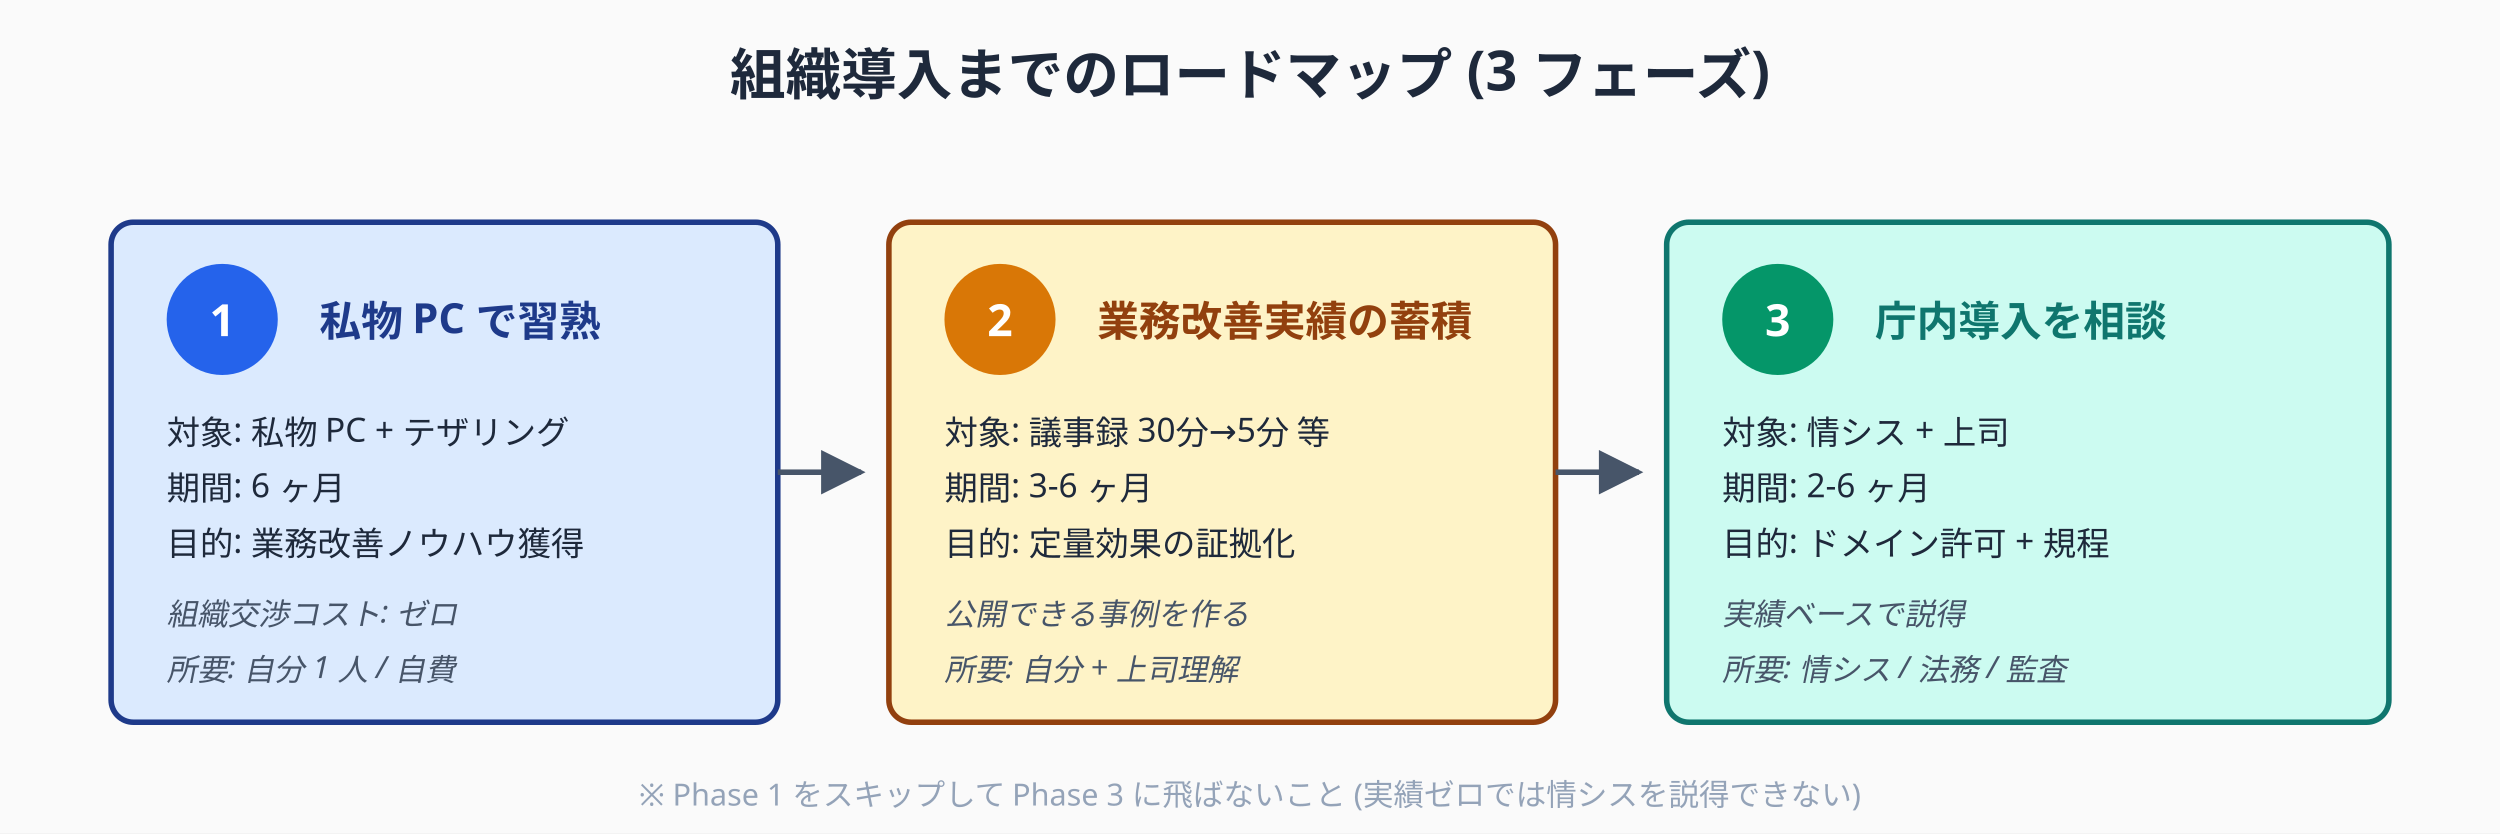
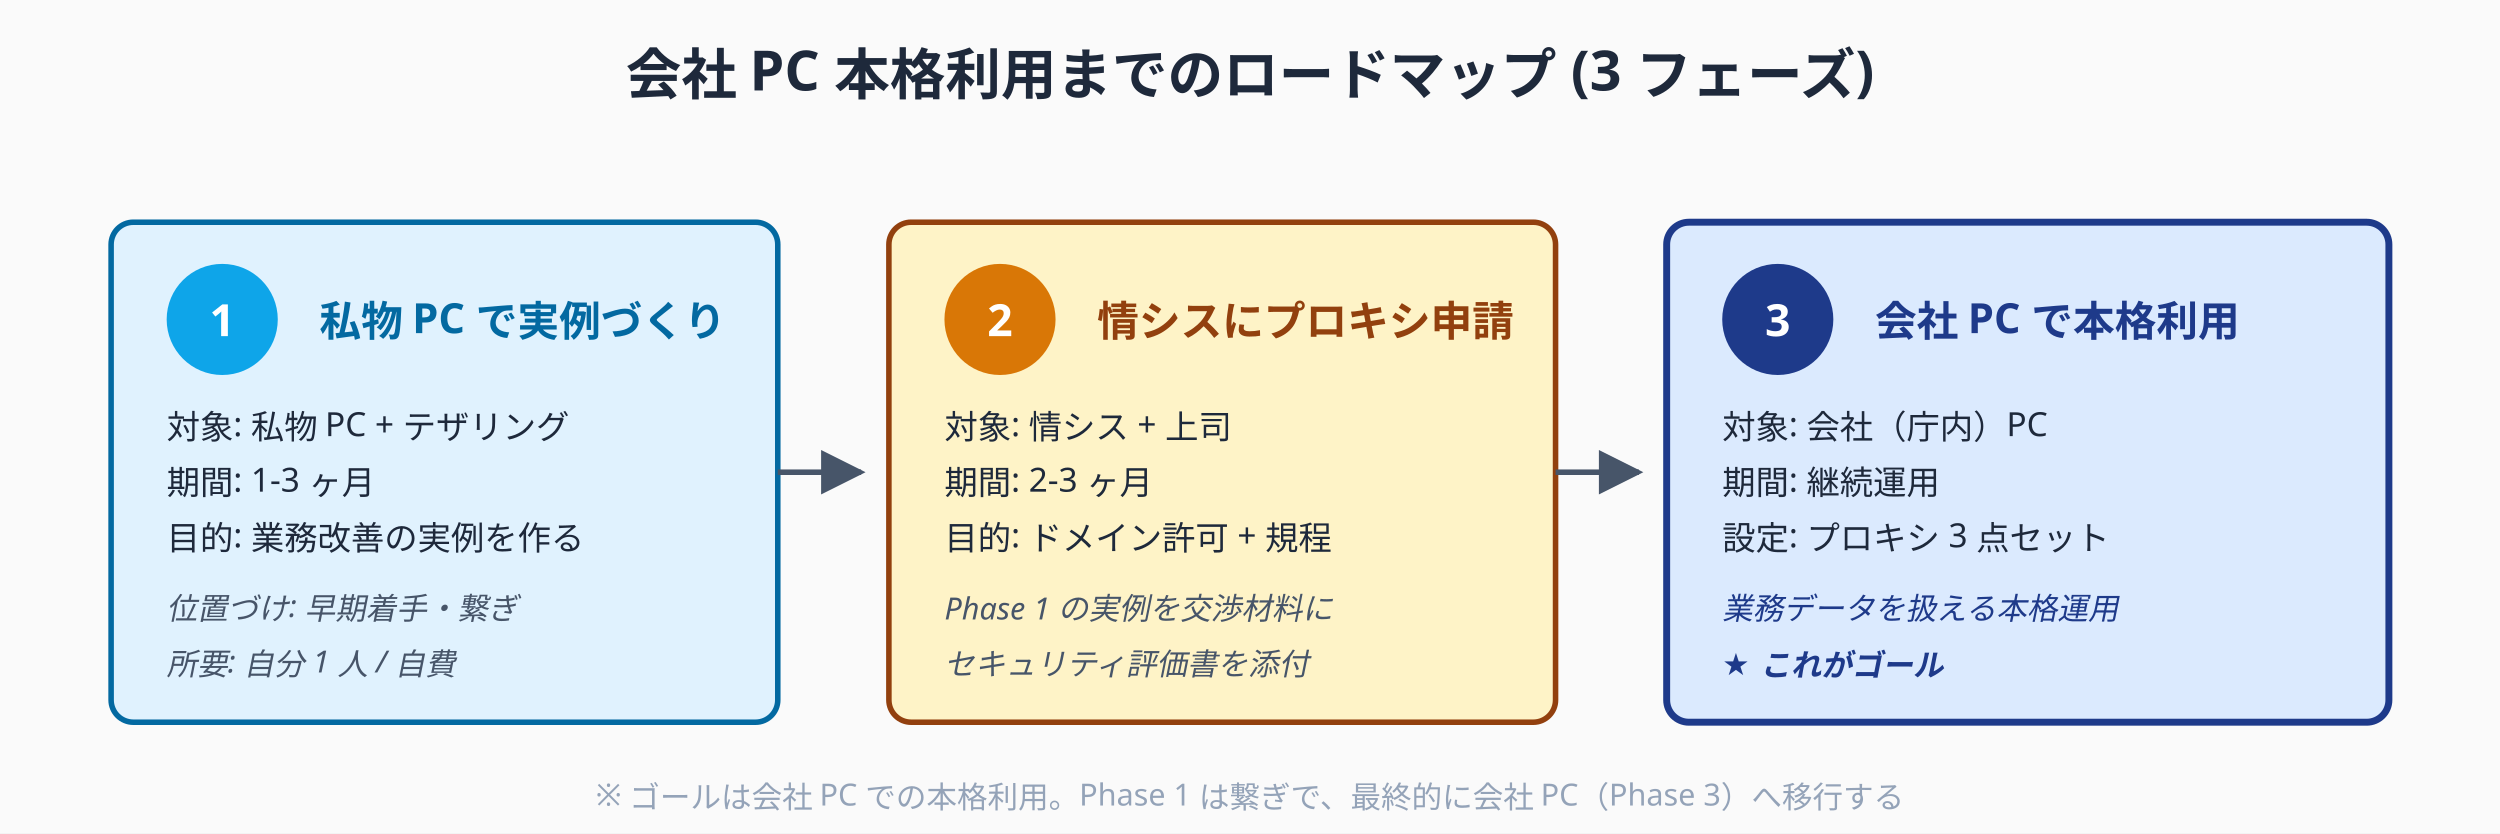
<svg xmlns="http://www.w3.org/2000/svg" viewBox="0 0 900 300" font-family="'Hiragino Kaku Gothic ProN', 'Yu Gothic', 'Noto Sans JP', sans-serif">
  <rect width="900" height="300" fill="#FAFAFA" />
-   <text x="450" y="34" text-anchor="middle" font-size="20" font-weight="bold" fill="#1E293B">組織導入までのロードマップ (3 フェーズ)</text>
+   <text x="450" y="34" text-anchor="middle" font-size="20" font-weight="bold" fill="#1E293B">会社 PC 本格利用までのロードマップ (3 フェーズ)</text>
  <defs>
    <marker id="arrrm" viewBox="0 0 10 10" refX="9" refY="5" markerWidth="8" markerHeight="8" orient="auto">
      <path d="M 0 0 L 10 5 L 0 10 z" fill="#475569" />
    </marker>
  </defs>
  <g>
-     <rect x="40" y="80" width="240" height="180" fill="#DBEAFE" stroke="#1E3A8A" stroke-width="2" rx="8" />
-     <circle cx="80" cy="115" r="20" fill="#2563EB" />
+     <rect x="40" y="80" width="240" height="180" fill="#E0F2FE" stroke="#0369A1" stroke-width="2" rx="8" />
+     <circle cx="80" cy="115" r="20" fill="#0EA5E9" />
    <text x="80" y="121" text-anchor="middle" font-size="16" font-weight="bold" fill="#FFFFFF">1</text>
-     <text x="115" y="121" font-size="15" font-weight="bold" fill="#1E3A8A">私物 PC で習熟</text>
-     <text x="60" y="160" font-size="12" fill="#1E293B">対象: 私物 PC + テザリング</text>
-     <text x="60" y="180" font-size="12" fill="#1E293B">期間: 6 ヶ月</text>
-     <text x="60" y="200" font-size="12" fill="#1E293B">目的: 業務改善ノウハウ獲得</text>
-     <text x="60" y="225" font-size="11" fill="#475569" font-style="italic">組織交渉コスト: ゼロ</text>
-     <text x="60" y="245" font-size="11" fill="#475569" font-style="italic">所要: 自分 1 人 / 自費</text>
+     <text x="115" y="121" font-size="15" font-weight="bold" fill="#0369A1">私物 PC で実例づくり</text>
+     <text x="60" y="158" font-size="12" fill="#1E293B">対象: 私物 PC + テザリング</text>
+     <text x="60" y="178" font-size="12" fill="#1E293B">期間: 1-3 ヶ月</text>
+     <text x="60" y="198" font-size="12" fill="#1E293B">目的: 業務改善の実例を作る</text>
+     <text x="60" y="223" font-size="11" fill="#475569" font-style="italic">位置づけ: 早期着手・繋ぎ</text>
+     <text x="60" y="243" font-size="11" fill="#475569" font-style="italic">所要: 自分 1 人 / 自費</text>
  </g>
  <line x1="280" y1="170" x2="310" y2="170" stroke="#475569" stroke-width="2" marker-end="url(#arrrm)" />
  <g>
    <rect x="320" y="80" width="240" height="180" fill="#FEF3C7" stroke="#92400E" stroke-width="2" rx="8" />
    <circle cx="360" cy="115" r="20" fill="#D97706" />
    <text x="360" y="121" text-anchor="middle" font-size="16" font-weight="bold" fill="#FFFFFF">2</text>
-     <text x="395" y="121" font-size="15" font-weight="bold" fill="#92400E">業務改善実績の蓄積</text>
-     <text x="340" y="160" font-size="12" fill="#1E293B">対象: 議事録 30分→5分 等</text>
-     <text x="340" y="180" font-size="12" fill="#1E293B">期間: 3-6 ヶ月</text>
-     <text x="340" y="200" font-size="12" fill="#1E293B">目的: 定量効果の証拠化</text>
-     <text x="340" y="225" font-size="11" fill="#475569" font-style="italic">公開できる事例を作る</text>
-     <text x="340" y="245" font-size="11" fill="#475569" font-style="italic">所要: 自分 + 上司理解</text>
+     <text x="395" y="121" font-size="15" font-weight="bold" fill="#92400E">情シスにプロキシ申請</text>
+     <text x="340" y="158" font-size="12" fill="#1E293B">対象: 情シス + 上司</text>
+     <text x="340" y="178" font-size="12" fill="#1E293B">期間: 2-3 ヶ月</text>
+     <text x="340" y="198" font-size="12" fill="#1E293B">目的: ドメイン許可 + 規程</text>
+     <text x="340" y="223" font-size="11" fill="#475569" font-style="italic">Phase 1 の実例を交渉材料に</text>
+     <text x="340" y="243" font-size="11" fill="#475569" font-style="italic">セキュリティ評価書を添付</text>
  </g>
  <line x1="560" y1="170" x2="590" y2="170" stroke="#475569" stroke-width="2" marker-end="url(#arrrm)" />
  <g>
-     <rect x="600" y="80" width="260" height="180" fill="#CCFBF1" stroke="#0F766E" stroke-width="2" rx="8" />
-     <circle cx="640" cy="115" r="20" fill="#059669" />
+     <rect x="600" y="80" width="260" height="180" fill="#DBEAFE" stroke="#1E3A8A" stroke-width="2.5" rx="8" />
+     <circle cx="640" cy="115" r="20" fill="#1E3A8A" />
    <text x="640" y="121" text-anchor="middle" font-size="16" font-weight="bold" fill="#FFFFFF">3</text>
-     <text x="675" y="121" font-size="15" font-weight="bold" fill="#0F766E">庁内導入を相談</text>
-     <text x="620" y="160" font-size="12" fill="#1E293B">対象: 情シス + 上司</text>
-     <text x="620" y="180" font-size="12" fill="#1E293B">期間: 2-6 ヶ月</text>
-     <text x="620" y="200" font-size="12" fill="#1E293B">目的: ドメイン許可 + 規程</text>
-     <text x="620" y="225" font-size="11" fill="#475569" font-style="italic">実績ベースで説得</text>
-     <text x="620" y="245" font-size="11" fill="#475569" font-style="italic">所要: 情シス / 法務 / 監査</text>
+     <text x="675" y="121" font-size="15" font-weight="bold" fill="#1E3A8A">会社 PC で本格利用</text>
+     <text x="620" y="158" font-size="12" fill="#1E293B">対象: 会社（庁内）PC</text>
+     <text x="620" y="178" font-size="12" fill="#1E293B">期間: 継続運用</text>
+     <text x="620" y="198" font-size="12" fill="#1E293B">設定: プロキシ 3 点セット</text>
+     <text x="620" y="223" font-size="11" fill="#1E3A8A" font-style="italic">業務データを扱える本格運用</text>
+     <text x="620" y="243" font-size="11" fill="#1E3A8A" font-weight="bold" font-style="italic">★ これがゴール</text>
  </g>
-   <text x="450" y="290" text-anchor="middle" font-size="11" fill="#94A3B8">※ Phase 1 をスキップして Phase 3 に飛ばないこと (実績ゼロでは情シスを説得できない)</text>
+   <text x="450" y="290" text-anchor="middle" font-size="11" fill="#94A3B8">※ ゴールは会社 PC での本格利用。Phase 1 は繋ぎで、最終的に会社 PC（Phase 3）へ移行する</text>
</svg>
